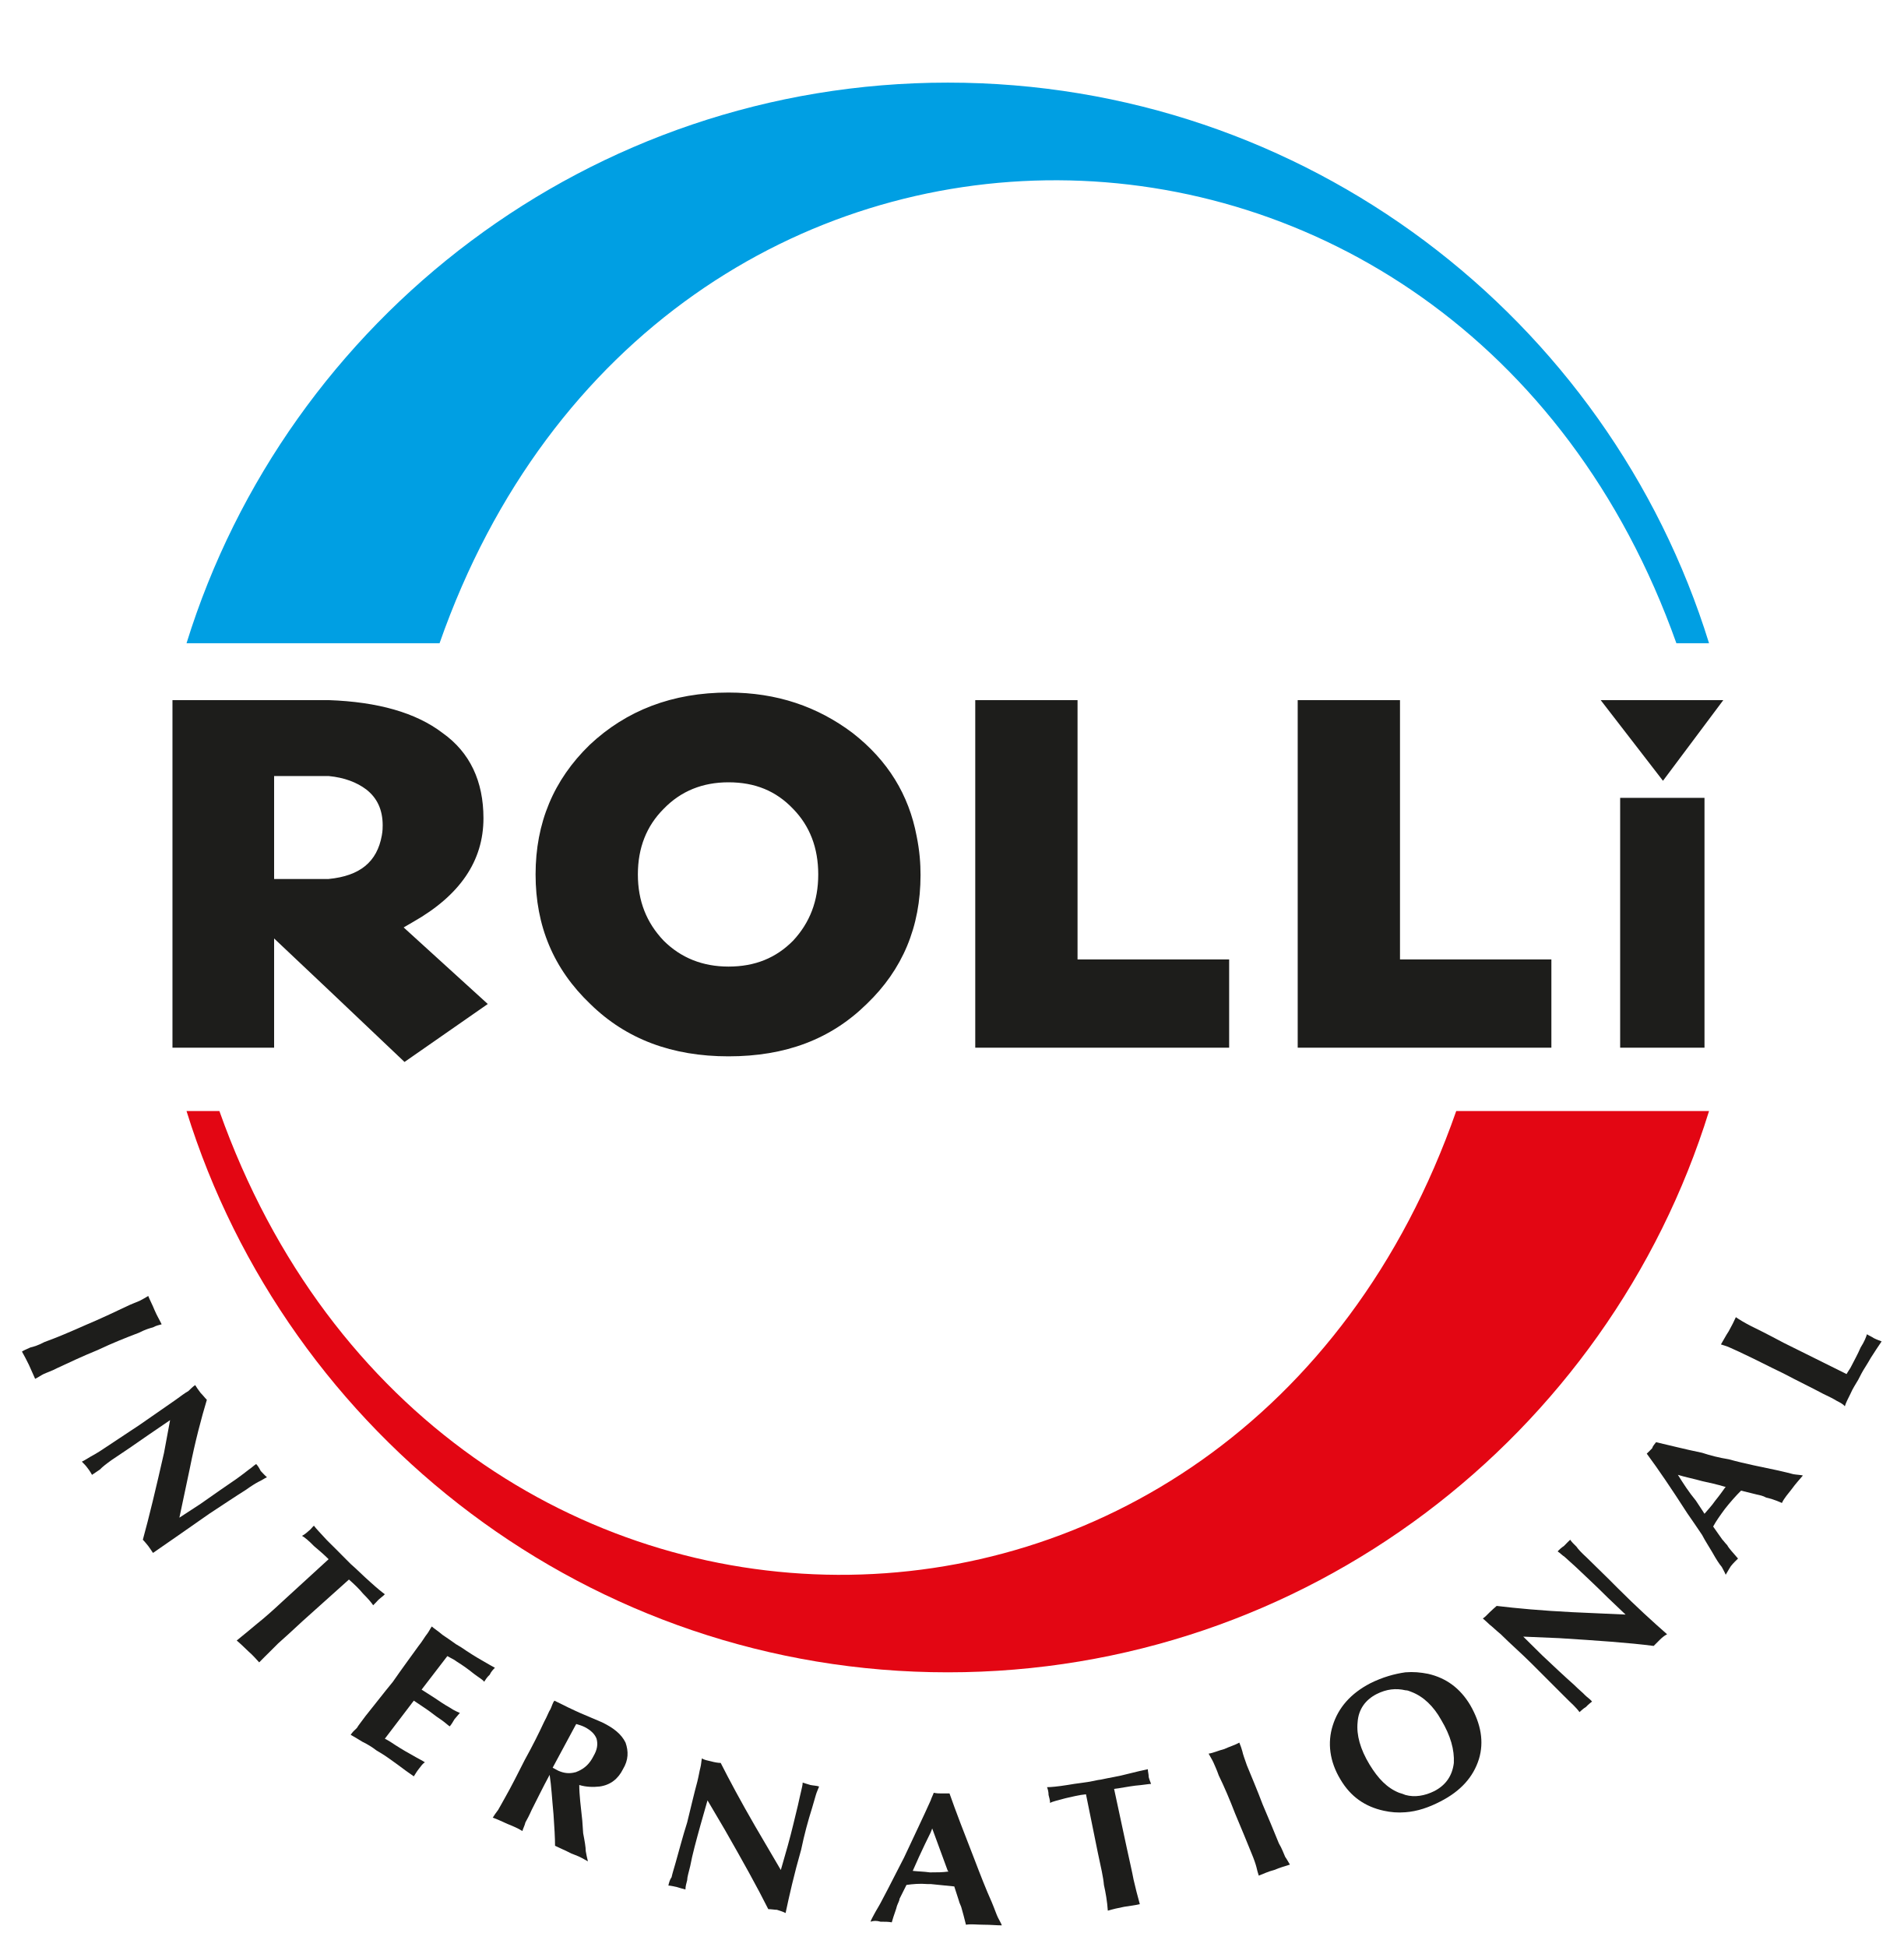
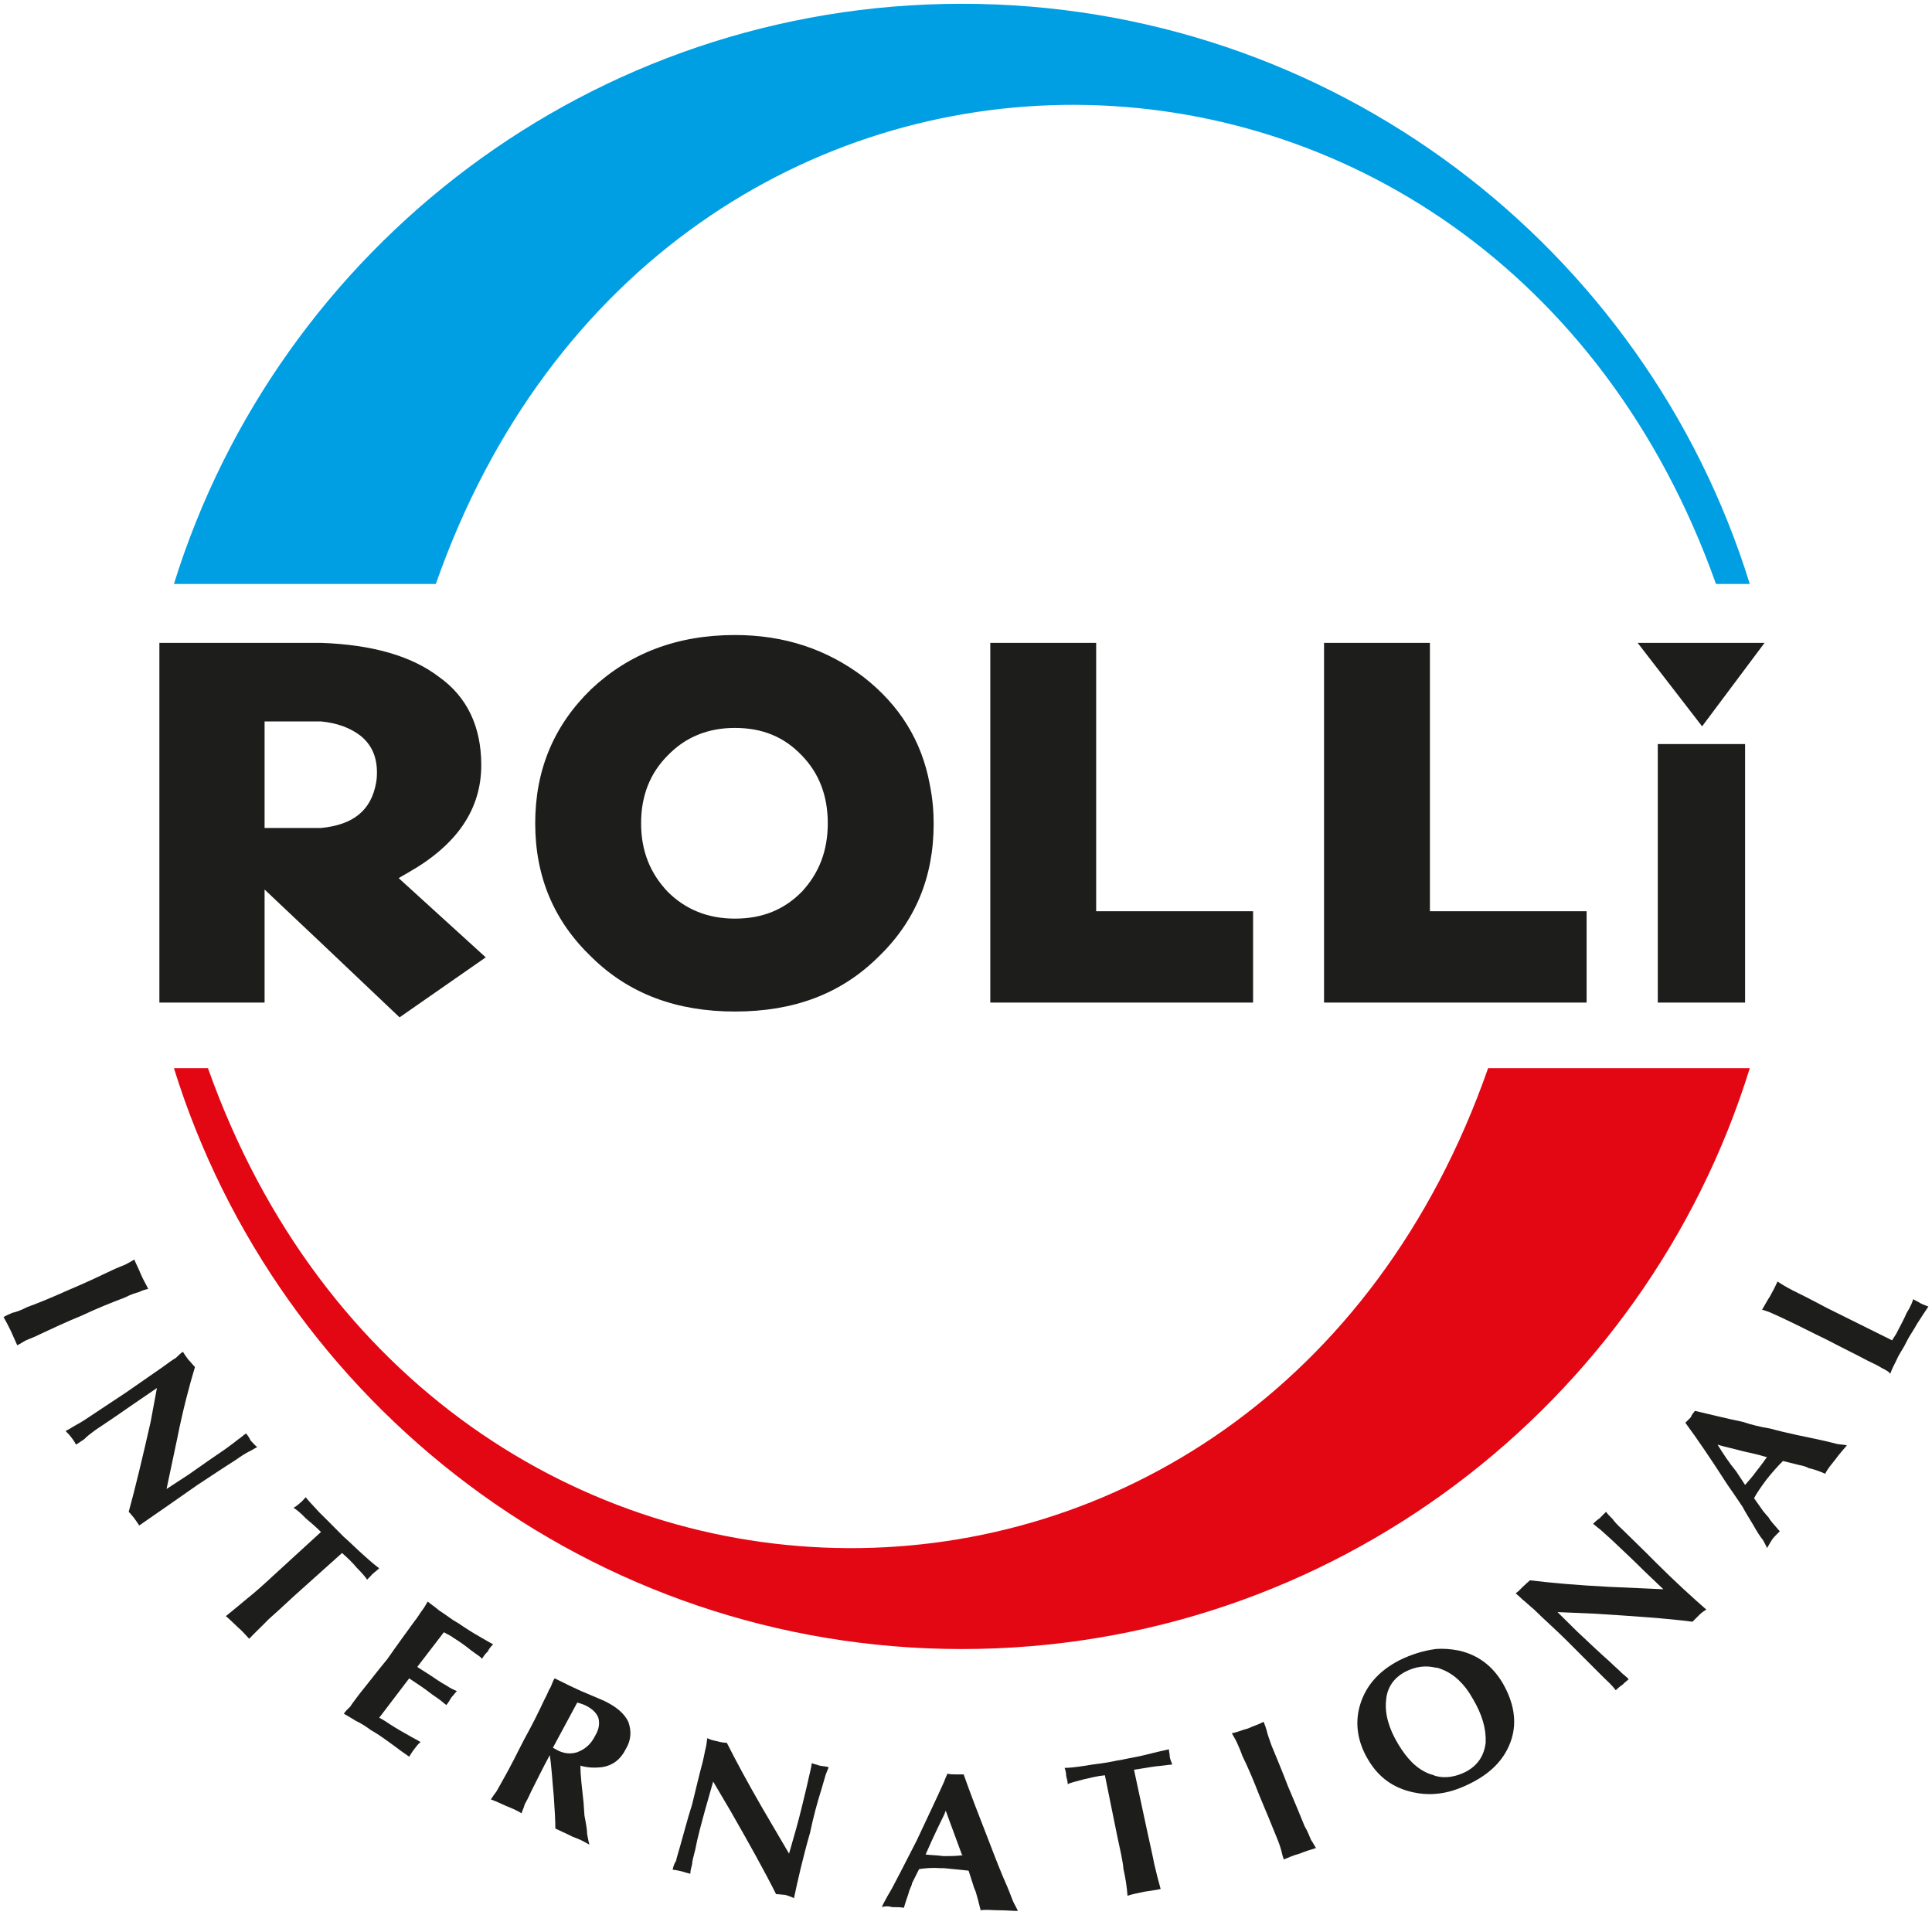
- <svg xmlns="http://www.w3.org/2000/svg" viewBox="206.99 21.23 87.99 90.02" width="352" height="360">
+ <svg xmlns="http://www.w3.org/2000/svg" width="1200" height="1189" viewBox="207.840 24.881 86.290 85.519">
  <path d="M222.17 67.00L219.65 64.62L219.65 69.67L214.95 69.67L214.95 53.60L221.74 53.60L222.17 53.60L222.17 57.11L221.67 57.11L219.65 57.11L219.65 61.87L221.67 61.87L222.17 61.87L222.17 67.00M240.66 53.25L240.66 57.40C239.47 57.40 238.46 57.80 237.66 58.63C236.87 59.42 236.47 60.43 236.47 61.66C236.47 62.89 236.87 63.89 237.66 64.72C238.46 65.52 239.47 65.92 240.66 65.92L240.66 70.07C238.06 70.07 235.93 69.28 234.27 67.65C232.57 66.03 231.74 64.04 231.74 61.66C231.74 59.28 232.57 57.29 234.24 55.67C235.93 54.08 238.06 53.25 240.66 53.25M229.53 67.65L225.68 70.33L222.17 67.00L222.17 61.87C223.62 61.73 224.41 61.08 224.63 59.86C224.67 59.64 224.67 59.49 224.67 59.39C224.67 58.66 224.41 58.12 223.91 57.73C223.47 57.40 222.90 57.18 222.17 57.11L222.17 53.60C224.45 53.68 226.21 54.18 227.44 55.12C228.71 56.02 229.33 57.36 229.33 59.06C229.33 61.04 228.24 62.63 226.07 63.86L225.64 64.11L229.53 67.65M281.89 58.12H285.79V69.67H281.89ZM286.66 53.60L283.87 57.33L280.99 53.60L286.66 53.60M278.71 69.67L266.98 69.67L266.98 53.60L271.71 53.60L271.71 65.59L278.71 65.59L278.71 69.67M263.81 69.67L252.07 69.67L252.07 53.60L256.80 53.60L256.80 65.59L263.81 65.59L263.81 69.67M240.66 70.07L240.66 65.92C241.89 65.92 242.86 65.52 243.65 64.72C244.42 63.89 244.81 62.89 244.81 61.66C244.81 60.43 244.42 59.42 243.65 58.63C242.86 57.80 241.89 57.40 240.66 57.40L240.66 53.25C242.90 53.25 244.78 53.90 246.40 55.12C248.03 56.39 249.00 57.98 249.36 59.89C249.50 60.58 249.54 61.15 249.54 61.69C249.54 64.08 248.71 66.06 247.05 67.65C245.39 69.28 243.30 70.07 240.66 70.07" fill="#1D1D1B" />
  <path d="M250.80 25.05C234.27 25.05 220.26 35.95 215.60 50.97L227.30 50.97C237.37 22.23 274.41 22.63 284.49 50.97L286.00 50.97C281.35 35.95 267.35 25.05 250.80 25.05" fill="#009FE3" fill-rule="evenodd" />
  <path d="M250.80 98.55C267.35 98.55 281.35 87.61 286.00 72.60L274.31 72.60C264.23 101.41 227.19 100.97 217.12 72.60L215.60 72.60C220.26 87.61 234.27 98.55 250.80 98.55" fill="#E30613" fill-rule="evenodd" />
  <path d="M209.03 83.28C209.61 83.07 210.22 82.81 210.94 82.49C211.63 82.20 212.24 81.91 212.79 81.65C213.07 81.51 213.29 81.44 213.44 81.37C213.58 81.30 213.69 81.23 213.83 81.15C213.90 81.33 214.02 81.55 214.12 81.80C214.23 82.06 214.34 82.23 214.45 82.46C214.34 82.49 214.19 82.52 214.05 82.60C213.90 82.64 213.69 82.70 213.40 82.85C212.82 83.07 212.21 83.31 211.49 83.65C210.80 83.93 210.19 84.22 209.65 84.47C209.36 84.62 209.14 84.69 208.99 84.76C208.85 84.83 208.75 84.91 208.60 84.98C208.52 84.80 208.42 84.58 208.31 84.33C208.20 84.11 208.09 83.89 207.99 83.72C208.09 83.65 208.24 83.60 208.38 83.53C208.52 83.50 208.75 83.43 209.03 83.28" fill="#1D1D1B" />
  <path d="M212.13 88.74C211.88 88.92 211.70 89.06 211.60 89.17C211.49 89.24 211.34 89.35 211.23 89.42C211.19 89.35 211.13 89.24 211.02 89.10C210.94 88.99 210.87 88.92 210.76 88.81C210.91 88.74 211.02 88.66 211.16 88.58C211.27 88.52 211.49 88.40 211.74 88.23C212.24 87.90 212.82 87.51 213.43 87.11C214.05 86.68 214.63 86.28 215.10 85.95C215.35 85.77 215.53 85.63 215.68 85.55C215.79 85.45 215.89 85.34 216.00 85.27C216.07 85.38 216.14 85.49 216.25 85.63C216.36 85.74 216.43 85.84 216.54 85.95C216.29 86.78 216.00 87.87 215.75 89.13L215.27 91.40L216.25 90.76C216.87 90.32 217.44 89.93 217.92 89.60C218.17 89.42 218.35 89.28 218.49 89.17C218.60 89.10 218.71 88.99 218.82 88.92C218.89 88.99 218.96 89.10 219.03 89.24C219.14 89.35 219.22 89.45 219.32 89.53C219.17 89.60 219.07 89.68 218.93 89.74C218.78 89.82 218.60 89.93 218.35 90.11C217.84 90.43 217.26 90.82 216.65 91.22C215.60 91.95 214.74 92.56 214.05 93.03C213.98 92.92 213.90 92.81 213.83 92.71C213.76 92.63 213.69 92.53 213.58 92.42C213.87 91.37 214.19 90.03 214.56 88.40L214.84 86.89L213.83 87.58C213.22 88.01 212.64 88.40 212.13 88.74" fill="#1D1D1B" />
  <path d="M220.04 95.27L222.17 93.32C221.96 93.11 221.74 92.92 221.49 92.71C221.24 92.45 221.06 92.31 220.94 92.24C221.02 92.20 221.12 92.13 221.24 92.02C221.34 91.95 221.41 91.84 221.49 91.77C221.59 91.91 221.81 92.13 222.10 92.45C222.40 92.74 222.68 93.03 222.97 93.32L223.08 93.43L223.19 93.54C223.48 93.79 223.76 94.08 224.09 94.37C224.41 94.66 224.63 94.84 224.77 94.94C224.70 95.02 224.59 95.09 224.48 95.19C224.41 95.27 224.30 95.38 224.23 95.45C224.16 95.34 224.01 95.16 223.76 94.91C223.58 94.69 223.36 94.48 223.11 94.26L220.98 96.17C220.51 96.61 220.11 96.97 219.83 97.22C219.58 97.48 219.28 97.76 218.96 98.09C218.82 97.94 218.67 97.76 218.46 97.58C218.27 97.40 218.09 97.22 217.92 97.08C218.27 96.79 218.60 96.53 218.89 96.28C219.17 96.06 219.58 95.70 220.04 95.27" fill="#1D1D1B" />
  <path d="M223.19 101.44C223.26 101.33 223.36 101.23 223.48 101.12C223.54 101.01 223.69 100.83 223.87 100.58C224.26 100.10 224.67 99.56 225.14 98.99C225.57 98.37 225.97 97.83 226.33 97.33C226.51 97.11 226.62 96.90 226.72 96.78C226.80 96.68 226.87 96.53 226.94 96.43C227.05 96.53 227.23 96.64 227.44 96.82C227.66 96.97 227.87 97.11 228.06 97.25L228.31 97.40C228.63 97.62 228.96 97.83 229.28 98.01C229.58 98.19 229.79 98.30 229.86 98.34C229.79 98.41 229.68 98.52 229.62 98.66C229.50 98.77 229.43 98.88 229.36 98.99C229.33 98.91 229.14 98.81 228.89 98.62C228.63 98.41 228.38 98.23 228.09 98.05L227.99 97.98L227.66 97.80L226.47 99.35L227.08 99.74C227.30 99.89 227.52 100.04 227.77 100.18C227.99 100.33 228.16 100.39 228.24 100.43C228.16 100.51 228.09 100.61 227.99 100.72C227.91 100.86 227.84 100.97 227.77 101.05C227.70 101.01 227.55 100.86 227.34 100.72C227.12 100.58 226.90 100.39 226.69 100.25L226.11 99.86L224.77 101.62L224.85 101.66L225.02 101.76C225.35 101.98 225.64 102.16 225.97 102.34C226.29 102.53 226.51 102.63 226.62 102.71C226.51 102.78 226.44 102.89 226.33 103.03C226.25 103.13 226.18 103.25 226.11 103.36C225.89 103.21 225.64 103.03 225.35 102.81C225.06 102.60 224.81 102.42 224.63 102.31L224.38 102.16C224.20 102.02 223.98 101.88 223.73 101.76C223.51 101.62 223.33 101.52 223.19 101.44" fill="#1D1D1B" />
  <path d="M230.33 104.34C230.62 103.83 230.91 103.25 231.24 102.60C231.60 101.95 231.89 101.37 232.14 100.83C232.28 100.58 232.35 100.36 232.43 100.25C232.50 100.10 232.53 99.96 232.61 99.86L233.04 100.07L233.26 100.18L233.58 100.33L233.58 101.01L232.53 102.96L232.79 103.10C233.04 103.21 233.29 103.25 233.58 103.17L233.58 107.00L233.40 106.93C233.11 106.78 232.86 106.68 232.64 106.57C232.64 106.21 232.61 105.71 232.57 105.13C232.50 104.40 232.47 103.79 232.39 103.29C232.06 103.90 231.82 104.40 231.56 104.91C231.45 105.16 231.34 105.37 231.27 105.49C231.24 105.63 231.16 105.77 231.13 105.89C230.95 105.77 230.69 105.66 230.44 105.56C230.19 105.45 229.97 105.34 229.76 105.27C229.83 105.16 229.90 105.05 230.01 104.91C230.08 104.80 230.19 104.58 230.33 104.34M233.58 100.33L233.80 100.43L234.81 100.86C235.35 101.12 235.71 101.41 235.90 101.80C236.04 102.20 236.04 102.60 235.78 103.03C235.56 103.47 235.21 103.76 234.70 103.83C234.42 103.86 234.09 103.86 233.76 103.76C233.76 104.22 233.83 104.76 233.90 105.41L233.94 105.99C234.01 106.35 234.06 106.64 234.06 106.82C234.09 106.97 234.12 107.15 234.16 107.29C233.98 107.19 233.80 107.08 233.58 107.00L233.58 103.17C233.62 103.17 233.66 103.13 233.69 103.13C234.01 102.99 234.24 102.78 234.42 102.42C234.59 102.13 234.63 101.88 234.56 101.62C234.48 101.41 234.30 101.23 234.01 101.08C233.87 101.01 233.72 100.97 233.62 100.94L233.58 101.01L233.58 100.33" fill="#1D1D1B" />
  <path d="M238.89 107.51C238.82 107.80 238.75 108.02 238.75 108.16C238.71 108.31 238.67 108.45 238.67 108.59C238.53 108.56 238.42 108.52 238.28 108.48C238.13 108.45 237.99 108.41 237.88 108.41C237.91 108.27 237.95 108.13 238.03 108.02C238.06 107.87 238.13 107.65 238.21 107.37C238.38 106.78 238.53 106.18 238.75 105.49C238.93 104.76 239.07 104.15 239.22 103.60C239.29 103.32 239.32 103.10 239.36 102.96C239.40 102.81 239.40 102.67 239.43 102.53C239.54 102.60 239.69 102.63 239.87 102.67C240.01 102.71 240.19 102.74 240.30 102.74C240.70 103.53 241.23 104.52 241.89 105.66L243.08 107.69L243.40 106.57C243.59 105.89 243.73 105.27 243.87 104.70C243.94 104.40 243.98 104.19 244.02 104.04C244.05 103.90 244.09 103.76 244.09 103.65C244.17 103.68 244.30 103.71 244.45 103.76C244.60 103.79 244.74 103.79 244.85 103.83C244.81 103.94 244.74 104.08 244.70 104.22C244.67 104.34 244.60 104.55 244.52 104.84C244.34 105.41 244.17 106.03 244.02 106.75C243.69 107.90 243.47 108.88 243.30 109.68C243.15 109.60 243.01 109.57 242.90 109.53C242.79 109.53 242.64 109.50 242.50 109.50C241.99 108.48 241.31 107.26 240.48 105.81L239.69 104.47L239.36 105.63C239.17 106.32 238.99 106.97 238.89 107.51" fill="#1D1D1B" />
  <path d="M247.81 108.99C248.10 108.45 248.42 107.80 248.78 107.11C249.25 106.10 249.69 105.19 250.01 104.47L250.01 105.95C249.83 106.32 249.65 106.68 249.47 107.08L249.18 107.73C249.44 107.76 249.69 107.76 249.97 107.80L250.01 107.80L250.01 108.34L249.86 108.34C249.50 108.31 249.18 108.34 248.89 108.38C248.78 108.59 248.68 108.81 248.57 109.02C248.57 109.10 248.50 109.21 248.45 109.35C248.42 109.50 248.31 109.75 248.21 110.11C248.06 110.08 247.88 110.08 247.69 110.08C247.52 110.03 247.37 110.03 247.23 110.08C247.26 109.97 247.34 109.85 247.41 109.71C247.48 109.57 247.63 109.35 247.81 108.99M250.01 104.47C250.05 104.34 250.12 104.22 250.15 104.12C250.30 104.15 250.41 104.15 250.51 104.15L250.88 104.15C251.16 104.95 251.56 105.99 252.03 107.19C252.32 107.95 252.57 108.59 252.83 109.17C252.97 109.50 253.05 109.75 253.12 109.89C253.19 110.03 253.26 110.14 253.30 110.25C253.05 110.25 252.79 110.22 252.46 110.22C252.14 110.22 251.89 110.18 251.64 110.22C251.56 109.89 251.49 109.64 251.45 109.50C251.42 109.35 251.34 109.24 251.31 109.10L251.10 108.45C250.73 108.41 250.37 108.38 250.01 108.34L250.01 107.80C250.30 107.80 250.55 107.80 250.84 107.76L250.80 107.73C250.55 107.03 250.30 106.39 250.08 105.77L250.01 105.95L250.01 104.47" fill="#1D1D1B" />
  <path d="M257.74 106.90L257.19 104.19C256.87 104.22 256.55 104.30 256.25 104.37C255.89 104.47 255.64 104.52 255.53 104.59C255.53 104.47 255.49 104.34 255.46 104.22C255.46 104.08 255.43 103.97 255.39 103.86C255.57 103.86 255.89 103.83 256.33 103.76C256.76 103.68 257.19 103.65 257.55 103.57L257.74 103.53L257.88 103.51C258.28 103.42 258.71 103.36 259.11 103.25C259.54 103.14 259.86 103.07 260.05 103.03C260.05 103.14 260.09 103.25 260.09 103.39C260.12 103.51 260.16 103.60 260.20 103.71C260.09 103.71 259.83 103.76 259.47 103.79C259.15 103.83 258.81 103.90 258.49 103.94L259.07 106.64C259.21 107.29 259.33 107.80 259.39 108.13C259.47 108.48 259.57 108.88 259.68 109.27C259.47 109.32 259.21 109.35 258.96 109.39C258.67 109.45 258.42 109.50 258.20 109.57C258.17 109.13 258.10 108.74 258.02 108.38C257.99 108.02 257.88 107.55 257.74 106.90" fill="#1D1D1B" />
  <path d="M264.85 106.93C264.63 106.39 264.38 105.77 264.09 105.09C263.84 104.44 263.58 103.83 263.33 103.32C263.23 103.03 263.12 102.81 263.08 102.71C263.01 102.56 262.94 102.46 262.86 102.31C263.08 102.28 263.33 102.16 263.58 102.10C263.84 101.98 264.09 101.91 264.28 101.80C264.34 101.95 264.38 102.05 264.42 102.20C264.45 102.35 264.53 102.56 264.63 102.85C264.85 103.39 265.10 103.97 265.36 104.66C265.64 105.31 265.89 105.92 266.11 106.46C266.26 106.71 266.33 106.93 266.40 107.08C266.48 107.19 266.55 107.33 266.62 107.44C266.40 107.51 266.15 107.58 265.89 107.69C265.61 107.76 265.39 107.87 265.18 107.95C265.14 107.83 265.10 107.69 265.07 107.55C265.03 107.40 264.96 107.19 264.85 106.93" fill="#1D1D1B" />
  <path d="M271.96 105.02C271.60 105.05 271.28 105.02 270.96 104.95C270.09 104.76 269.43 104.30 268.96 103.51C268.45 102.67 268.35 101.80 268.60 101.01C268.86 100.18 269.43 99.53 270.33 99.06C270.91 98.77 271.46 98.62 271.96 98.55L271.96 99.38C271.53 99.28 271.09 99.32 270.62 99.56C270.12 99.82 269.79 100.25 269.75 100.86C269.69 101.44 269.87 102.10 270.30 102.81C270.70 103.47 271.12 103.90 271.67 104.12C271.78 104.15 271.89 104.19 271.96 104.22L271.96 105.02M273.58 104.52C273.04 104.80 272.51 104.98 271.96 105.02L271.96 104.22C272.39 104.34 272.86 104.26 273.30 104.04C273.84 103.76 274.13 103.32 274.20 102.74C274.23 102.13 274.05 101.48 273.62 100.76C273.26 100.11 272.79 99.67 272.25 99.46C272.14 99.42 272.07 99.38 271.96 99.38L271.96 98.55C272.33 98.52 272.65 98.55 273.01 98.62C273.84 98.81 274.49 99.28 274.96 100.07C275.46 100.94 275.60 101.77 275.36 102.56C275.10 103.39 274.52 104.04 273.58 104.52" fill="#1D1D1B" />
  <path d="M279.76 99.13C279.98 99.35 280.16 99.49 280.26 99.60C280.37 99.71 280.49 99.78 280.59 99.90C280.52 99.96 280.41 100.04 280.31 100.15C280.19 100.22 280.08 100.33 280.01 100.39C279.94 100.29 279.84 100.18 279.73 100.07C279.61 99.96 279.47 99.82 279.25 99.60C278.82 99.17 278.35 98.70 277.81 98.16C277.31 97.66 276.80 97.22 276.37 96.79C276.15 96.61 275.97 96.43 275.86 96.35C275.75 96.25 275.64 96.14 275.54 96.06C275.64 96.00 275.75 95.88 275.86 95.77C275.97 95.67 276.08 95.56 276.18 95.48C277.09 95.59 278.28 95.70 279.69 95.77L282.14 95.88L281.31 95.09C280.77 94.55 280.26 94.08 279.84 93.68C279.61 93.47 279.44 93.32 279.32 93.21C279.21 93.14 279.11 93.03 279.00 92.96C279.07 92.88 279.18 92.78 279.29 92.71C279.40 92.60 279.50 92.49 279.58 92.42C279.65 92.53 279.76 92.63 279.87 92.74C279.94 92.85 280.11 93.03 280.34 93.24C280.74 93.64 281.24 94.11 281.78 94.66C282.64 95.52 283.40 96.21 284.06 96.79C283.92 96.86 283.80 96.97 283.73 97.04C283.66 97.11 283.55 97.22 283.44 97.33C282.29 97.18 280.81 97.08 279.07 96.97L277.41 96.90L278.28 97.76C278.82 98.27 279.32 98.74 279.76 99.13" fill="#1D1D1B" />
  <path d="M285.68 92.20C285.46 91.87 285.24 91.55 284.99 91.19C284.27 90.07 283.66 89.17 283.12 88.44C283.23 88.34 283.30 88.26 283.37 88.19C283.40 88.08 283.48 88.01 283.55 87.91C284.17 88.05 284.85 88.23 285.68 88.40L285.68 89.71C285.29 89.60 284.92 89.53 284.56 89.42C284.81 89.82 285.06 90.21 285.39 90.61L285.68 91.05L285.68 92.20M286.15 93.00C286.00 92.74 285.83 92.49 285.68 92.20L285.68 91.05L285.79 91.22C285.93 91.05 286.11 90.87 286.29 90.61C286.47 90.39 286.62 90.18 286.77 89.97L286.73 89.97C286.37 89.86 286.00 89.78 285.68 89.71L285.68 88.40C286.04 88.52 286.47 88.63 286.91 88.70C287.71 88.92 288.46 89.06 289.11 89.20C289.47 89.28 289.76 89.35 289.90 89.39C290.08 89.42 290.23 89.42 290.34 89.45C290.19 89.63 290.01 89.82 289.83 90.07C289.66 90.29 289.47 90.50 289.37 90.72C289.04 90.57 288.78 90.50 288.64 90.47C288.50 90.39 288.35 90.36 288.21 90.33L287.48 90.15C287.24 90.39 286.98 90.68 286.73 91.00C286.51 91.30 286.33 91.55 286.19 91.81C286.33 92.02 286.47 92.20 286.62 92.42C286.66 92.45 286.73 92.56 286.84 92.67C286.91 92.81 287.09 93.00 287.34 93.29C287.24 93.39 287.12 93.50 287.01 93.64C286.91 93.79 286.84 93.93 286.77 94.04C286.73 93.93 286.66 93.82 286.59 93.68C286.47 93.54 286.33 93.32 286.15 93.00" fill="#1D1D1B" />
  <path d="M292.28 86.25C292.18 86.13 292.04 86.07 291.89 85.99C291.78 85.92 291.57 85.81 291.27 85.67C290.73 85.38 290.12 85.09 289.44 84.73C288.75 84.40 288.14 84.08 287.60 83.83C287.30 83.68 287.09 83.60 286.95 83.53C286.80 83.46 286.66 83.43 286.55 83.39C286.66 83.21 286.77 82.99 286.91 82.78C287.05 82.53 287.16 82.31 287.24 82.13C287.38 82.23 287.63 82.38 287.92 82.53C288.21 82.67 288.71 82.92 289.44 83.31L292.36 84.76L292.40 84.69L292.54 84.47C292.68 84.19 292.87 83.86 293.01 83.53C293.19 83.25 293.27 83.03 293.30 82.92C293.41 82.99 293.52 83.03 293.62 83.10C293.76 83.17 293.88 83.21 293.98 83.25C293.84 83.46 293.66 83.72 293.48 84.01C293.30 84.33 293.15 84.54 293.05 84.73L292.90 85.02C292.80 85.20 292.65 85.41 292.54 85.67C292.43 85.89 292.32 86.10 292.28 86.25" fill="#1D1D1B" />
</svg>
